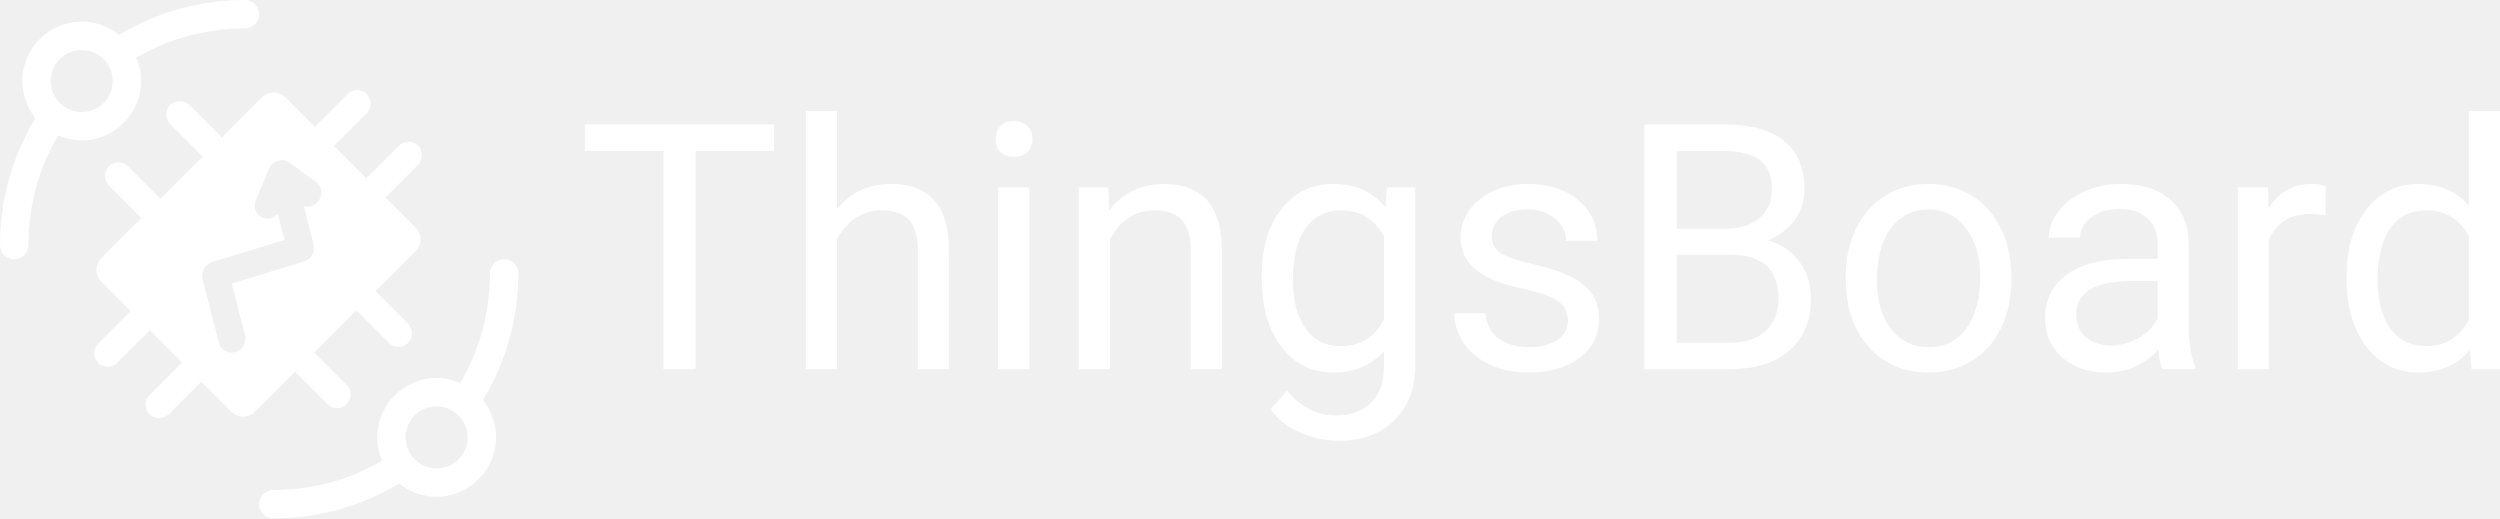
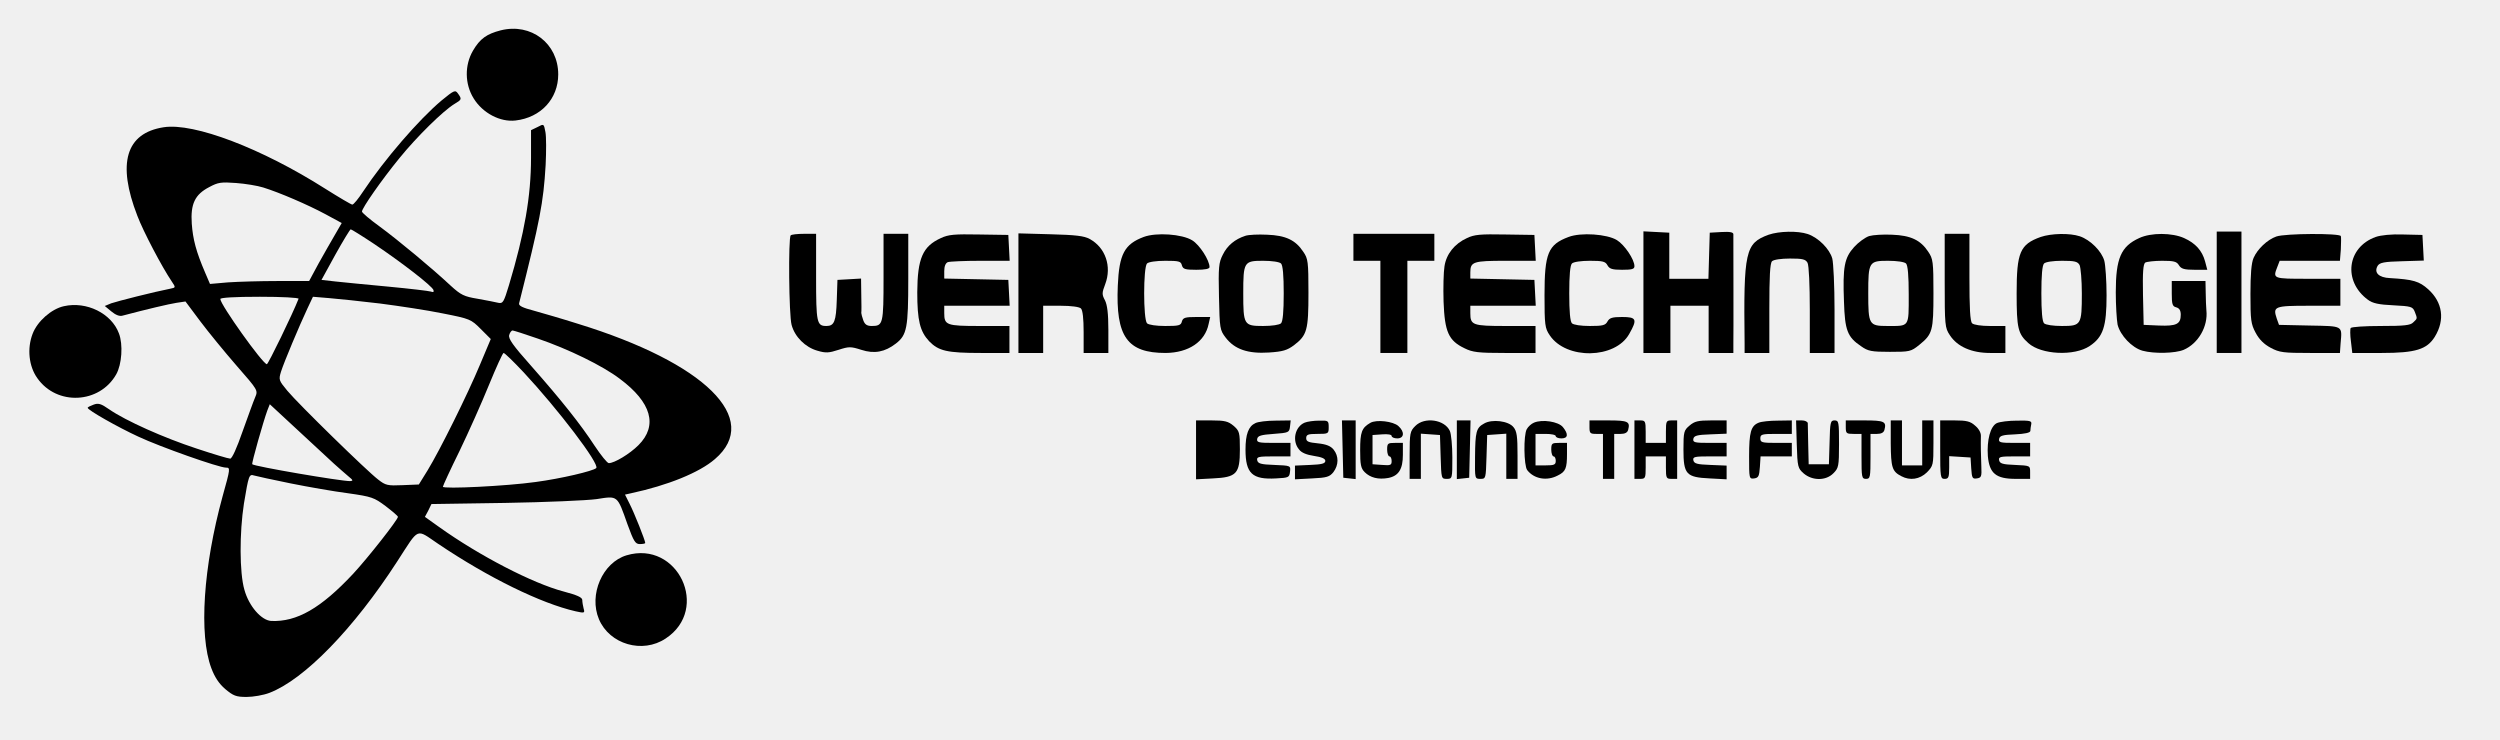
- <svg xmlns="http://www.w3.org/2000/svg" id="svg2" height="320" width="1543.4" version="1.1" viewBox="0 0 1543.427 320">
-   <g id="layer1" transform="translate(0 -732.36)">
-     <g stroke-width="28">
-       <g id="g5204-0" transform="matrix(-.66287 .69913 -.66371 -.70001 863.46 1410.6)">
-         <g id="g5175-6" transform="translate(2.5254 3.0305)" />
-         <g id="g5175-9-8" transform="translate(41.25 -30.543)" stroke-width="28" />
-       </g>
-       <g id="g5175-6-35" transform="matrix(.57657 .52719 -.57729 .52786 584.63 346.6)" />
-       <g id="g5204-0-5-0" transform="matrix(.66287 -.69913 .66371 .70001 -543.46 380.47)">
-         <g id="g5175-6-35-9" transform="translate(2.5254 3.0305)" />
-         <g id="g5175-9-8-2-6" transform="translate(41.25 -30.543)" stroke-width="28" />
-       </g>
-     </g>
-     <g id="text4279" transform="translate(0 732.36)" fill="#305680">
-       <g id="g9352" fill="#fff">
-         <g id="g4241" transform="translate(-.000061238 -732.36)">
-           <path id="path4278" style="color-rendering:auto;text-decoration-color:#000000;color:#000000;isolation:auto;mix-blend-mode:normal;shape-rendering:auto;solid-color:#000000;block-progression:tb;text-decoration-line:none;text-decoration-style:solid;image-rendering:auto;white-space:normal;text-indent:0;text-transform:none" d="m151.13 732.36c-28.363 0-54.915 7.915-77.613 21.537-6.472-5.262-14.605-8.191-23.067-8.194a8.766 8.766 0 0 0 -0.004 0c-20.154 0.001-36.679 16.528-36.678 36.682a8.766 8.766 0 0 0 0 0.011c0.01 8.415 2.927 16.483 8.103 22.927-13.83 22.83-21.87 49.58-21.87 78.17a8.766 8.766 0 1 0 17.531 0c0-24.702 6.719-47.748 18.378-67.574 4.566 1.985 9.473 3.15 14.519 3.157a8.766 8.766 0 0 0 0.012 0c20.155 0.001 36.683-16.527 36.682-36.682a8.766 8.766 0 0 0 0 -0.004c-0.002-4.999-1.139-9.863-3.083-14.397 19.717-11.484 42.585-18.095 67.085-18.095a8.766 8.766 0 1 0 0 -17.531zm-100.69 30.88c5.913 0.002 11.191 2.512 14.836 7.077a8.766 8.766 0 0 0 0.183 0.215c2.671 3.38 4.133 7.553 4.134 11.863-0.002 10.677-8.468 19.144-19.144 19.148-4.37-0.008-8.601-1.509-12-4.255a8.766 8.766 0 0 0 -0.012 -0.009c-4.514-3.633-7.136-9.098-7.144-14.893 0.003-10.677 8.47-19.144 19.148-19.146z" />
-           <path id="path4486-0-9-6-9-7-6-5" style="color-rendering:auto;text-decoration-color:#000000;color:#000000;isolation:auto;mix-blend-mode:normal;shape-rendering:auto;solid-color:#000000;block-progression:tb;text-decoration-line:none;text-decoration-style:solid;image-rendering:auto;white-space:normal;text-indent:0;text-transform:none" d="m66.992 835.19c-1.492 1.558-2.366 3.71-2.258 6.071 0.096 2.045 0.913 4.02 2.337 5.518 6.805 6.856 20.223 20.223 20.223 20.223l11.844-11.83s-12.973-12.961-20.176-20.171c-1.604-1.633-3.75-2.314-6.012-2.324-2.358-0.011-4.467 0.954-5.959 2.512zm32.147 19.983-36.639 36.639c-3.975 3.976-3.975 10.421 0 14.397l18.156 18.156 31.753 31.753 30.478 30.478c3.976 3.976 10.422 3.976 14.398 0l24.791-24.791 37.914-37.914 36.639-36.639c3.975-3.976 3.975-10.422-0.001-14.398l-18.63-18.63-31.75-31.76-30.01-30c-3.976-3.975-10.421-3.975-14.397 0l-24.79 24.79-37.91 37.91zm37.911-37.91s-12.973-12.961-20.176-20.171c-1.604-1.633-3.75-2.314-6.012-2.324-4.717-0.023-8.434 3.862-8.217 8.583 0.096 2.045 0.913 4.02 2.337 5.518 6.805 6.856 20.223 20.223 20.223 20.223l11.844-11.83zm69.193 5.213s12.961-12.973 20.171-20.176c1.633-1.604 2.314-3.75 2.324-6.012 0.022-4.717-3.862-8.434-8.583-8.217-2.045 0.096-4.02 0.913-5.518 2.337-6.856 6.805-20.223 20.223-20.223 20.223l11.83 11.844zm31.753 31.753s12.961-12.973 20.171-20.176c1.633-1.604 2.314-3.75 2.324-6.012 0.022-4.717-3.862-8.434-8.583-8.217-2.045 0.096-4.02 0.913-5.518 2.337-6.856 6.805-20.223 20.223-20.223 20.223l11.83 11.844zm-18.009 69.667s12.973 12.961 20.178 20.169c1.604 1.632 3.75 2.314 6.012 2.324 4.717 0.022 8.434-3.861 8.217-8.583l-0.002 0.002c-0.096-2.045-0.914-4.021-2.338-5.519-6.805-6.856-20.222-20.222-20.222-20.222l-11.844 11.83zm-37.914 37.914s12.973 12.961 20.178 20.169c1.604 1.632 3.75 2.314 6.012 2.324 4.717 0.023 8.434-3.861 8.217-8.583h-0.002c-0.096-2.045-0.913-4.021-2.337-5.518-6.805-6.856-20.223-20.223-20.223-20.223l-11.844 11.83zm-69.667-5.687s-12.961 12.973-20.169 20.178c-1.632 1.604-2.314 3.75-2.324 6.012-0.023 4.717 3.861 8.434 8.583 8.217h-0.002c2.045-0.096 4.02-0.913 5.518-2.337 6.856-6.805 20.223-20.223 20.223-20.223l-11.82-11.84zm-31.743-31.74s-12.961 12.973-20.169 20.178c-1.632 1.604-2.314 3.75-2.324 6.012-0.023 4.717 3.861 8.434 8.583 8.217h-0.002c2.045-0.096 4.02-0.913 5.518-2.337 6.856-6.805 20.223-20.223 20.223-20.223l-11.829-11.85zm87.237-90.554c1.679-1.706 3.967-2.66 6.297-2.626 1.663 0.024 3.253 0.55 4.562 1.51l16.499 12.1c3.201 2.297 4.144 6.659 2.231 10.312-1.914 3.653-6.123 5.524-9.951 4.423l6.124 23.948c1.113 4.352-1.564 8.968-5.983 10.317l-44.642 13.631 8.246 31.883c1.173 4.37-1.502 9.044-5.955 10.407s-8.976-1.111-10.068-5.505l-10.282-39.769c-1.127-4.356 1.549-8.985 5.976-10.338l44.661-13.637-4.122-16.118c-2.763 3.064-7.234 3.808-10.586 1.762-3.353-2.047-4.614-6.29-2.986-10.047l8.117-19.454c0.433-1.038 1.067-1.989 1.862-2.797z" fill-rule="evenodd" />
-           <path id="path4278-5" style="color-rendering:auto;text-decoration-color:#000000;color:#000000;isolation:auto;mix-blend-mode:normal;shape-rendering:auto;solid-color:#000000;block-progression:tb;text-decoration-line:none;text-decoration-style:solid;image-rendering:auto;white-space:normal;text-indent:0;text-transform:none" d="m168.87 1052.4c28.363 0 54.915-7.915 77.614-21.538 6.472 5.262 14.605 8.192 23.067 8.194a8.766 8.766 0 0 0 0.004 0c20.155-0.001 36.68-16.528 36.679-36.682a8.766 8.766 0 0 0 0 -0.011c-0.01-8.415-2.927-16.484-8.103-22.927 13.825-22.82 21.866-49.572 21.866-78.162a8.766 8.766 0 1 0 -17.531 0c0 24.703-6.719 47.749-18.378 67.575-4.566-1.985-9.473-3.15-14.519-3.157a8.766 8.766 0 0 0 -0.012 0c-20.155-0.001-36.683 16.527-36.682 36.682 0.002 4.999 1.139 9.863 3.083 14.397-19.717 11.484-42.586 18.095-67.086 18.095a8.766 8.766 0 1 0 0 17.531zm100.69-30.875c-5.913 0-11.191-2.512-14.836-7.077a8.766 8.766 0 0 0 -0.183 -0.215c-2.671-3.38-4.133-7.553-4.134-11.863 0.002-10.677 8.468-19.144 19.144-19.148 4.37 0.008 8.601 1.509 12 4.255a8.766 8.766 0 0 0 0.012 0.009c4.514 3.633 7.136 9.098 7.144 14.893-0.003 10.677-8.47 19.145-19.148 19.146z" />
-         </g>
-         <g id="g8299">
-           <path id="path4345" d="m477.92 93.229h-48.56v134.68h-19.818v-134.68h-48.456v-16.394h116.83v16.394z" />
-           <path id="path4347" d="m516.72 129.23q12.762-15.668 33.203-15.668 35.59 0 35.901 40.155v74.188h-19.196v-74.292q-0.104-12.14-5.603-17.95-5.396-5.811-16.913-5.811-9.338 0-16.394 4.981-7.056 4.981-10.999 13.074v79.999h-19.196v-159.38h19.196v60.699z" />
-           <path id="path4349" d="m635.43 227.91h-19.196v-112.27h19.196v112.27zm-20.76-142.05q0-4.669 2.801-7.886 2.905-3.217 8.508-3.217t8.508 3.217 2.905 7.886q0 4.669-2.905 7.782t-8.508 3.113-8.508-3.113q-2.801-3.113-2.801-7.782z" />
-           <path id="path4351" d="m684.19 115.64 0.623 14.111q12.866-16.187 33.618-16.187 35.59 0 35.901 40.155v74.188h-19.196v-74.292q-0.104-12.14-5.603-17.95-5.396-5.811-16.913-5.811-9.338 0-16.394 4.981-7.056 4.981-10.999 13.074v79.999h-19.196v-112.27h18.158z" />
-           <path id="path4353" d="m778.92 170.84q0-26.251 12.14-41.711 12.14-15.564 32.166-15.564 20.544 0 32.062 14.526l0.934-12.451h17.535v109.57q0 21.79-12.97 34.344-12.866 12.555-34.656 12.555-12.14 0-23.761-5.188t-17.743-14.215l9.961-11.517q12.347 15.253 30.194 15.253 14.008 0 21.79-7.886 7.886-7.886 7.886-22.205v-9.65q-11.517 13.281-31.439 13.281-19.714 0-31.958-15.875-12.14-15.875-12.14-43.268zm19.299 2.179q0 18.988 7.782 29.883 7.782 10.791 21.79 10.791 18.158 0 26.666-16.498v-51.257q-8.82-16.083-26.459-16.083-14.008 0-21.893 10.895-7.886 10.895-7.886 32.269z" />
-           <path id="path4355" d="m967.98 198.13q0-7.782-5.914-12.036-5.811-4.358-20.441-7.471-14.526-3.113-23.138-7.471-8.508-4.358-12.659-10.376-4.047-6.018-4.047-14.319 0-13.8 11.621-23.346 11.725-9.546 29.883-9.546 19.092 0 30.92 9.857 11.932 9.857 11.932 25.214h-19.299q0-7.886-6.744-13.593-6.641-5.707-16.809-5.707-10.48 0-16.394 4.565-5.914 4.565-5.914 11.932 0 6.952 5.499 10.48 5.499 3.528 19.818 6.744 14.423 3.217 23.346 7.678 8.923 4.462 13.177 10.791 4.358 6.226 4.358 15.253 0 15.045-12.036 24.176-12.036 9.027-31.232 9.027-13.489 0-23.865-4.773t-16.29-13.281q-5.811-8.612-5.811-18.573h19.196q0.519 9.65 7.678 15.356 7.263 5.603 19.092 5.603 10.895 0 17.432-4.358 6.641-4.462 6.641-11.829z" />
-           <path id="path4357" d="m1015.2 227.91v-151.07h49.39q24.591 0 36.938 10.168 12.451 10.168 12.451 30.09 0 10.583-6.018 18.781-6.018 8.093-16.394 12.555 12.244 3.424 19.299 13.074 7.159 9.546 7.159 22.827 0 20.337-13.178 31.958t-37.25 11.621h-52.399zm19.922-70.66v54.37h32.892q13.904 0 21.893-7.159 8.093-7.263 8.093-19.922 0-27.289-29.675-27.289h-33.203zm0-15.979h30.09q13.074 0 20.856-6.537 7.886-6.537 7.886-17.743 0-12.451-7.263-18.054-7.263-5.707-22.101-5.707h-29.468v48.041z" />
-           <path id="path4359" d="m1139.5 170.74q0-16.498 6.433-29.675 6.537-13.177 18.054-20.337 11.621-7.159 26.459-7.159 22.931 0 37.042 15.875 14.215 15.875 14.215 42.23v1.349q0 16.394-6.329 29.468-6.226 12.97-17.95 20.233-11.621 7.263-26.77 7.263-22.827 0-37.042-15.875-14.1-15.88-14.1-42.02v-1.349zm19.299 2.283q0 18.677 8.612 29.987 8.716 11.31 23.242 11.31 14.63 0 23.242-11.414 8.612-11.517 8.612-32.166 0-18.469-8.82-29.883-8.716-11.517-23.242-11.517-14.215 0-22.931 11.31-8.716 11.31-8.716 32.373z" />
-           <path id="path4361" d="m1335.1 227.91q-1.66-3.32-2.698-11.829-13.385 13.904-31.958 13.904-16.602 0-27.289-9.338-10.584-9.442-10.584-23.865 0-17.535 13.281-27.185 13.385-9.753 37.561-9.753h18.677v-8.82q0-10.065-6.018-15.979-6.018-6.018-17.743-6.018-10.272 0-17.224 5.188-6.952 5.188-6.952 12.555h-19.299q0-8.405 5.914-16.187 6.018-7.886 16.186-12.451 10.272-4.565 22.516-4.565 19.403 0 30.402 9.753 10.998 9.65 11.414 26.666v51.672q0 15.46 3.943 24.591v1.66h-20.129zm-31.854-14.63q9.027 0 17.12-4.669 8.093-4.669 11.725-12.14v-23.035h-15.045q-35.278 0-35.278 20.648 0 9.027 6.018 14.111 6.018 5.084 15.46 5.084z" />
-           <path id="path4363" d="m1435.8 132.87q-4.358-0.726-9.442-0.726-18.884 0-25.629 16.083v79.688h-19.196v-112.27h18.677l0.311 12.97q9.442-15.045 26.77-15.045 5.603 0 8.508 1.453v17.847z" />
-           <path id="path4365" d="m1448.7 170.84q0-25.836 12.244-41.504 12.244-15.771 32.062-15.771 19.714 0 31.232 13.489v-58.521h19.196v159.38h-17.639l-0.934-12.036q-11.517 14.111-32.062 14.111-19.507 0-31.854-15.979-12.244-15.979-12.244-41.711v-1.453zm19.196 2.179q0 19.092 7.886 29.883 7.886 10.791 21.79 10.791 18.262 0 26.666-16.394v-51.569q-8.612-15.875-26.459-15.875-14.111 0-21.997 10.895-7.886 10.895-7.886 32.269z" />
-         </g>
-       </g>
-     </g>
+ <svg xmlns="http://www.w3.org/2000/svg" version="1.0" width="1112pt" height="329pt" viewBox="0 0 1112 329" preserveAspectRatio="xMidYMid meet">
+   <g transform="translate(0,329) scale(0.1,-0.1)" fill="#000000" stroke="none">
+     <path d="M2227 3155 c-62 -16 -92 -37 -123 -90 -38 -65 -37 -149 3 -213 40 -65 118 -106 186 -98 113 13 190 97 190 205 0 138 -121 230 -256 196z" />
+     <path d="M1964 2843 c-101 -85 -254 -262 -349 -405 -21 -32 -42 -58 -48 -58 -5 0 -59 32 -121 71 -282 179 -583 294 -718 273 -168 -26 -208 -160 -117 -394 26 -69 109 -227 153 -292 18 -27 18 -27 -6 -32 -72 -14 -237 -56 -263 -65 l-29 -12 29 -24 c19 -16 37 -23 50 -19 106 28 207 52 240 57 l40 6 65 -87 c36 -48 108 -136 161 -197 97 -111 97 -111 84 -142 -8 -18 -32 -86 -56 -152 -26 -75 -47 -121 -55 -121 -8 0 -75 20 -150 45 -146 48 -314 123 -388 174 -37 26 -49 29 -70 21 -14 -5 -26 -11 -26 -14 0 -10 132 -85 225 -128 98 -46 359 -138 390 -138 20 0 20 -3 -15 -128 -86 -314 -106 -615 -50 -764 15 -40 34 -69 62 -93 36 -30 48 -35 95 -35 29 0 75 8 101 18 155 59 375 285 569 585 100 154 81 146 182 78 224 -151 458 -265 611 -300 40 -9 42 -8 36 12 -3 12 -6 29 -6 38 0 12 -23 22 -83 38 -137 36 -375 159 -554 287 l-63 45 15 28 14 29 328 5 c180 3 364 11 407 17 95 15 91 18 137 -112 28 -77 35 -88 55 -88 13 0 24 2 24 5 0 11 -49 134 -69 173 l-21 42 27 6 c163 35 304 92 373 152 209 179 -44 428 -610 602 -69 22 -156 47 -195 58 -50 13 -69 22 -66 33 93 370 108 446 118 615 3 61 3 127 -1 147 -7 37 -7 37 -35 22 l-29 -14 0 -123 c0 -171 -29 -336 -98 -566 -23 -76 -27 -83 -47 -79 -12 3 -53 11 -92 18 -61 10 -75 17 -120 58 -81 76 -234 203 -317 264 -43 31 -78 61 -78 66 0 15 86 139 167 238 77 95 195 211 245 241 32 19 33 21 15 46 -12 17 -17 15 -73 -31z m-793 -387 c71 -22 197 -76 277 -119 l72 -39 -30 -52 c-17 -28 -49 -86 -73 -128 l-42 -78 -140 0 c-77 0 -176 -3 -221 -6 l-80 -7 -21 49 c-41 95 -55 150 -60 219 -6 88 14 130 78 163 39 21 53 23 119 18 41 -3 96 -12 121 -20z m493 -251 c125 -84 258 -187 264 -205 3 -9 -1 -11 -11 -7 -9 3 -94 13 -189 22 -95 9 -201 19 -236 23 l-62 7 62 113 c34 61 65 112 68 112 3 0 50 -29 104 -65z m-336 -244 c-26 -67 -135 -291 -141 -291 -18 0 -207 265 -207 290 0 6 61 10 176 10 97 0 174 -4 172 -9z m362 -21 c85 -11 211 -30 279 -44 122 -24 126 -26 169 -69 l45 -45 -48 -114 c-55 -132 -178 -380 -233 -470 l-39 -63 -72 -3 c-67 -3 -76 -1 -109 25 -49 37 -354 335 -404 395 -38 46 -39 49 -28 85 14 44 81 203 117 280 l25 53 72 -6 c39 -3 141 -14 226 -24z m702 -156 c137 -47 289 -121 365 -179 141 -105 170 -208 83 -295 -39 -39 -107 -80 -132 -80 -7 0 -35 35 -63 77 -62 95 -147 202 -282 355 -82 92 -103 122 -98 138 3 11 10 20 15 20 4 0 55 -16 112 -36z m-62 -151 c151 -162 339 -408 322 -425 -13 -13 -157 -47 -270 -62 -128 -18 -412 -32 -412 -21 0 4 33 76 74 159 40 83 99 215 131 294 32 78 61 142 65 142 5 0 45 -39 90 -87z m-845 -405 c22 -20 51 -45 65 -57 21 -17 22 -20 7 -21 -43 0 -424 65 -435 75 -4 3 50 193 67 239 l11 28 122 -113 c68 -63 141 -130 163 -151z m-193 -88 c79 -16 194 -36 256 -44 106 -15 116 -19 167 -57 30 -23 55 -44 55 -48 -1 -14 -134 -183 -199 -253 -144 -154 -251 -215 -365 -210 -44 3 -99 66 -119 139 -22 76 -22 254 -2 383 21 126 23 132 45 125 10 -3 83 -19 162 -35z" />
+     <path d="M7310 1990 l0 -270 60 0 60 0 0 105 0 105 85 0 85 0 0 -105 0 -105 55 0 55 0 0 38 c1 32 0 456 0 490 0 9 -15 12 -52 10 l-53 -3 -3 -102 -3 -103 -87 0 -87 0 0 103 0 102 -57 3 -58 3 0 -271z" />
+     <path d="M7867 2246 c-104 -38 -112 -72 -107 -483 l0 -43 55 0 55 0 0 198 c0 141 3 201 12 210 7 7 40 12 80 12 56 0 69 -3 78 -19 6 -12 10 -98 10 -210 l0 -191 55 0 55 0 0 193 c0 105 -5 208 -10 227 -12 43 -62 93 -109 109 -45 15 -127 13 -174 -3z" />
+     <path d="M9860 1990 l0 -270 55 0 55 0 0 270 0 270 -55 0 -55 0 0 -270z" />
+     <path d="M3517 2243 c-11 -11 -8 -355 4 -398 14 -53 61 -100 115 -115 37 -11 51 -10 94 4 46 15 54 15 101 0 58 -19 105 -10 154 28 49 38 55 69 55 288 l0 200 -55 0 -55 0 0 -193 c0 -208 -2 -217 -52 -217 -21 0 -31 6 -38 25 -5 14 -9 29 -9 33 1 4 1 40 0 80 l-1 73 -52 -3 -53 -3 -3 -89 c-3 -95 -11 -116 -46 -116 -43 0 -46 14 -46 217 l0 193 -53 0 c-30 0 -57 -3 -60 -7z" />
+     <path d="M4185 2231 c-81 -37 -104 -90 -105 -241 0 -126 12 -174 53 -218 42 -43 79 -52 230 -52 l127 0 0 60 0 60 -133 0 c-147 0 -157 4 -157 57 l0 33 145 0 146 0 -3 58 -3 57 -142 3 -143 3 0 33 c0 22 6 36 16 40 9 3 74 6 145 6 l130 0 -3 58 -3 57 -130 2 c-109 2 -136 0 -170 -16z" />
+     <path d="M4530 1986 l0 -266 55 0 55 0 0 105 0 105 78 0 c47 0 83 -5 90 -12 8 -8 12 -46 12 -105 l0 -93 55 0 55 0 0 103 c0 72 -5 111 -15 131 -14 26 -14 33 1 72 30 79 1 163 -69 201 -25 14 -64 18 -174 21 l-143 4 0 -266z" />
+     <path d="M5087 2236 c-85 -32 -109 -76 -115 -216 -10 -228 42 -300 213 -300 102 1 175 50 191 129 l7 31 -61 0 c-51 0 -60 -3 -65 -20 -4 -18 -14 -20 -74 -20 -40 0 -74 5 -81 12 -17 17 -17 249 0 266 7 7 41 12 81 12 60 0 70 -2 74 -20 5 -17 14 -20 64 -20 39 0 59 4 59 12 0 30 -44 99 -77 119 -45 28 -160 36 -216 15z" />
+     <path d="M5539 2241 c-46 -15 -80 -43 -100 -84 -18 -35 -20 -55 -17 -186 3 -143 4 -149 30 -183 40 -52 99 -72 192 -66 62 4 81 10 111 32 59 45 65 67 65 234 0 138 -2 152 -23 182 -34 52 -78 73 -161 76 -39 2 -83 0 -97 -5z m159 -123 c8 -8 12 -52 12 -133 0 -81 -4 -125 -12 -133 -7 -7 -40 -12 -80 -12 -85 0 -88 5 -88 145 0 140 3 145 88 145 40 0 73 -5 80 -12z" />
+     <path d="M6020 2190 l0 -60 60 0 60 0 0 -205 0 -205 60 0 60 0 0 205 0 205 60 0 60 0 0 60 0 60 -180 0 -180 0 0 -60z" />
+     <path d="M6525 2231 c-55 -25 -92 -71 -100 -126 -4 -24 -6 -95 -4 -157 5 -134 22 -173 93 -207 36 -18 61 -21 179 -21 l137 0 0 60 0 60 -133 0 c-147 0 -157 4 -157 57 l0 33 145 0 146 0 -3 58 -3 57 -142 3 -143 3 0 27 c0 48 13 52 157 52 l134 0 -3 58 -3 57 -130 2 c-109 2 -137 0 -170 -16z" />
+     <path d="M6977 2236 c-91 -34 -107 -72 -107 -259 0 -133 2 -147 23 -178 73 -110 292 -106 354 6 37 65 32 75 -32 75 -44 0 -56 -4 -65 -20 -9 -17 -21 -20 -78 -20 -40 0 -73 5 -80 12 -8 8 -12 52 -12 133 0 81 4 125 12 133 7 7 40 12 80 12 57 0 69 -3 78 -20 9 -16 21 -20 65 -20 44 0 55 3 55 16 0 30 -44 95 -78 116 -44 27 -160 35 -215 14z" />
+     <path d="M8314 2240 c-18 -6 -48 -28 -67 -49 -43 -48 -51 -87 -45 -243 4 -127 15 -157 76 -198 31 -22 46 -25 128 -25 88 0 94 1 131 31 59 48 63 62 63 230 0 140 -2 153 -23 184 -34 52 -78 73 -161 76 -39 2 -85 -1 -102 -6z m164 -122 c8 -8 12 -54 12 -139 0 -146 4 -139 -95 -139 -82 0 -85 6 -85 145 0 140 3 145 88 145 40 0 73 -5 80 -12z" />
+     <path d="M8650 2041 c0 -199 1 -209 23 -242 33 -51 97 -79 179 -79 l68 0 0 60 0 60 -68 0 c-40 0 -73 5 -80 12 -9 9 -12 68 -12 205 l0 193 -55 0 -55 0 0 -209z" />
+     <path d="M9077 2236 c-92 -33 -107 -68 -107 -251 0 -155 6 -180 52 -221 57 -52 205 -59 273 -13 60 40 75 87 75 225 0 65 -5 135 -10 154 -12 43 -62 93 -109 109 -45 15 -127 13 -174 -3z m173 -125 c5 -11 10 -68 10 -126 0 -140 -3 -145 -88 -145 -40 0 -73 5 -80 12 -8 8 -12 52 -12 133 0 81 4 125 12 133 7 7 40 12 80 12 56 0 69 -3 78 -19z" />
+     <path d="M9515 2231 c-81 -37 -104 -90 -104 -241 0 -58 4 -122 8 -144 12 -48 64 -103 111 -116 51 -14 145 -12 183 4 65 28 109 104 101 176 -1 14 -3 49 -3 78 l-1 52 -75 0 -75 0 0 -56 c0 -47 3 -57 20 -61 14 -4 20 -14 20 -33 0 -42 -20 -51 -97 -48 l-68 3 -3 134 c-2 101 1 136 10 143 7 4 41 8 75 8 52 0 65 -3 75 -20 10 -16 24 -20 70 -20 l56 0 -10 38 c-13 47 -42 80 -93 103 -53 24 -147 25 -200 0z" />
+     <path d="M10125 2238 c-40 -14 -84 -56 -101 -95 -10 -22 -14 -74 -14 -161 0 -115 2 -133 23 -172 16 -30 37 -51 67 -67 39 -21 57 -23 176 -23 l132 0 3 43 c7 80 13 76 -138 79 l-136 3 -10 28 c-18 54 -11 57 143 57 l140 0 0 60 0 60 -145 0 c-157 0 -156 0 -135 54 l10 26 134 0 134 0 4 50 c1 28 2 55 0 60 -5 13 -248 12 -287 -2z" />
+     <path d="M10567 2236 c-128 -46 -146 -197 -35 -279 21 -16 48 -22 114 -25 79 -4 86 -6 95 -29 12 -31 12 -29 -7 -47 -12 -13 -40 -16 -144 -16 -71 0 -131 -4 -134 -9 -3 -4 -3 -31 1 -60 l6 -51 131 0 c151 0 201 16 236 72 46 75 35 153 -29 211 -40 36 -67 44 -170 50 -51 2 -73 25 -55 55 9 14 29 18 108 20 l97 3 -3 57 -3 57 -85 2 c-53 2 -100 -3 -123 -11z" />
+     <path d="M284 1928 c-55 -12 -118 -67 -139 -123 -25 -65 -17 -144 21 -197 87 -124 277 -114 351 17 25 44 31 133 12 182 -33 89 -144 144 -245 121z" />
+     <path d="M5320 1289 l0 -131 75 4 c106 5 120 21 120 129 0 76 -2 82 -28 105 -24 20 -39 24 -98 24 l-69 0 0 -131z" />
+     <path d="M5584 1408 c-31 -14 -44 -50 -44 -118 0 -106 30 -134 136 -128 56 3 59 4 62 30 3 27 3 27 -70 30 -60 2 -73 6 -76 21 -3 15 6 17 72 17 l76 0 0 30 0 30 -76 0 c-66 0 -75 2 -72 18 3 14 17 18 73 22 67 5 70 6 73 33 l3 27 -68 -1 c-37 0 -78 -5 -89 -11z" />
+     <path d="M5803 1410 c-43 -18 -57 -81 -25 -119 11 -15 34 -24 67 -29 34 -5 50 -12 50 -22 0 -12 -16 -16 -67 -18 l-68 -3 0 -31 0 -30 76 4 c66 3 78 7 95 28 24 32 24 71 1 100 -13 16 -32 24 -70 28 -42 4 -52 8 -52 23 0 16 8 19 50 19 49 0 50 1 50 30 0 29 -2 30 -42 29 -24 0 -53 -4 -65 -9z" />
+     <path d="M5972 1293 l3 -128 28 -3 27 -3 0 130 0 131 -30 0 -31 0 3 -127z" />
+     <path d="M6095 1409 c-38 -22 -45 -41 -45 -121 0 -64 3 -81 20 -98 25 -25 61 -34 105 -26 46 9 65 39 65 103 l0 53 -35 0 c-32 0 -35 -2 -35 -30 0 -16 5 -30 10 -30 6 0 10 -9 10 -21 0 -18 -5 -20 -42 -17 l-43 3 0 65 0 65 43 3 c25 2 42 -1 42 -7 0 -6 11 -11 25 -11 31 0 34 29 5 55 -23 21 -98 30 -125 14z" />
+     <path d="M6295 1395 c-23 -23 -25 -31 -25 -130 l0 -105 25 0 25 0 0 101 0 100 43 -3 42 -3 3 -97 c3 -97 3 -98 27 -98 25 0 25 1 25 95 0 52 -5 105 -11 118 -23 51 -113 64 -154 22z" />
+     <path d="M6480 1289 l0 -130 28 3 27 3 3 128 3 127 -31 0 -30 0 0 -131z" />
+     <path d="M6601 1406 c-35 -19 -39 -37 -40 -148 -1 -98 -1 -98 24 -98 24 0 24 1 27 98 l3 97 43 3 42 3 0 -100 0 -101 25 0 25 0 0 104 c0 85 -3 108 -18 126 -22 28 -96 37 -131 16z" />
+     <path d="M6823 1410 c-12 -5 -26 -18 -32 -29 -15 -27 -13 -162 2 -182 30 -39 87 -50 136 -24 35 17 41 32 41 96 l0 49 -35 0 c-32 0 -35 -2 -35 -30 0 -16 5 -30 10 -30 6 0 10 -9 10 -20 0 -17 -7 -20 -45 -20 l-45 0 0 70 0 70 45 0 c25 0 45 -4 45 -10 0 -5 11 -10 25 -10 30 0 32 19 7 50 -20 25 -92 36 -129 20z" />
+     <path d="M7070 1390 c0 -27 3 -30 30 -30 l30 0 0 -100 0 -100 25 0 25 0 0 100 0 100 29 0 c19 0 30 6 33 18 10 37 -1 42 -88 42 l-84 0 0 -30z" />
+     <path d="M7270 1290 l0 -130 25 0 c23 0 25 3 25 50 l0 50 45 0 45 0 0 -50 c0 -47 2 -50 25 -50 l25 0 0 130 0 130 -25 0 c-23 0 -25 -3 -25 -50 l0 -50 -45 0 -45 0 0 50 c0 47 -2 50 -25 50 l-25 0 0 -130z" />
+     <path d="M7515 1397 c-25 -21 -27 -28 -27 -106 0 -111 12 -124 117 -129 l75 -4 0 30 0 31 -72 3 c-60 2 -73 6 -76 21 -3 15 6 17 72 17 l76 0 0 30 0 30 -76 0 c-66 0 -75 2 -72 18 3 14 16 18 76 20 l72 3 0 29 0 30 -69 0 c-58 0 -74 -4 -96 -23z" />
+     <path d="M7823 1410 c-35 -14 -43 -42 -43 -150 0 -99 0 -101 23 -98 19 3 22 10 25 51 l3 47 70 0 69 0 0 30 0 30 -70 0 c-63 0 -70 2 -70 20 0 18 7 20 70 20 l70 0 0 30 0 30 -62 -1 c-35 0 -73 -4 -85 -9z" />
+     <path d="M7992 1314 c3 -102 5 -107 31 -130 39 -33 99 -33 132 1 23 23 25 31 25 130 0 98 -1 105 -20 105 -18 0 -20 -8 -22 -97 l-3 -98 -45 0 -45 0 -2 85 c-1 47 -2 91 -2 98 -1 6 -12 12 -26 12 l-26 0 3 -106z" />
+     <path d="M8210 1390 c0 -28 3 -30 35 -30 l35 0 0 -100 c0 -93 1 -100 20 -100 19 0 20 7 20 100 l0 100 29 0 c19 0 30 6 33 18 10 37 -1 42 -88 42 l-84 0 0 -30z" />
+     <path d="M8410 1318 c1 -107 6 -125 47 -146 39 -21 82 -14 114 17 28 29 29 32 29 130 l0 101 -25 0 -25 0 0 -100 0 -100 -45 0 -45 0 0 100 0 100 -25 0 -25 0 0 -102z" />
+     <path d="M8630 1290 c0 -123 1 -130 20 -130 17 0 20 7 20 51 l0 50 48 -3 47 -3 3 -48 c3 -43 5 -48 25 -45 20 3 22 8 20 53 -2 55 -3 97 -2 135 1 15 -10 34 -26 47 -21 19 -38 23 -91 23 l-64 0 0 -130z" />
+     <path d="M8882 1408 c-29 -14 -45 -76 -40 -147 7 -77 36 -101 124 -101 l64 0 0 30 c0 29 0 29 -67 32 -55 2 -68 6 -71 21 -3 15 5 17 67 17 l71 0 0 30 0 30 -71 0 c-62 0 -70 2 -67 18 3 14 16 18 71 20 43 2 67 7 68 15 0 7 2 20 4 30 3 15 -5 17 -63 16 -37 0 -77 -5 -90 -11z" />
+     <path d="M2787 820 c-107 -32 -169 -175 -123 -284 47 -112 194 -155 297 -86 199 131 54 438 -174 370z" />
  </g>
</svg>
